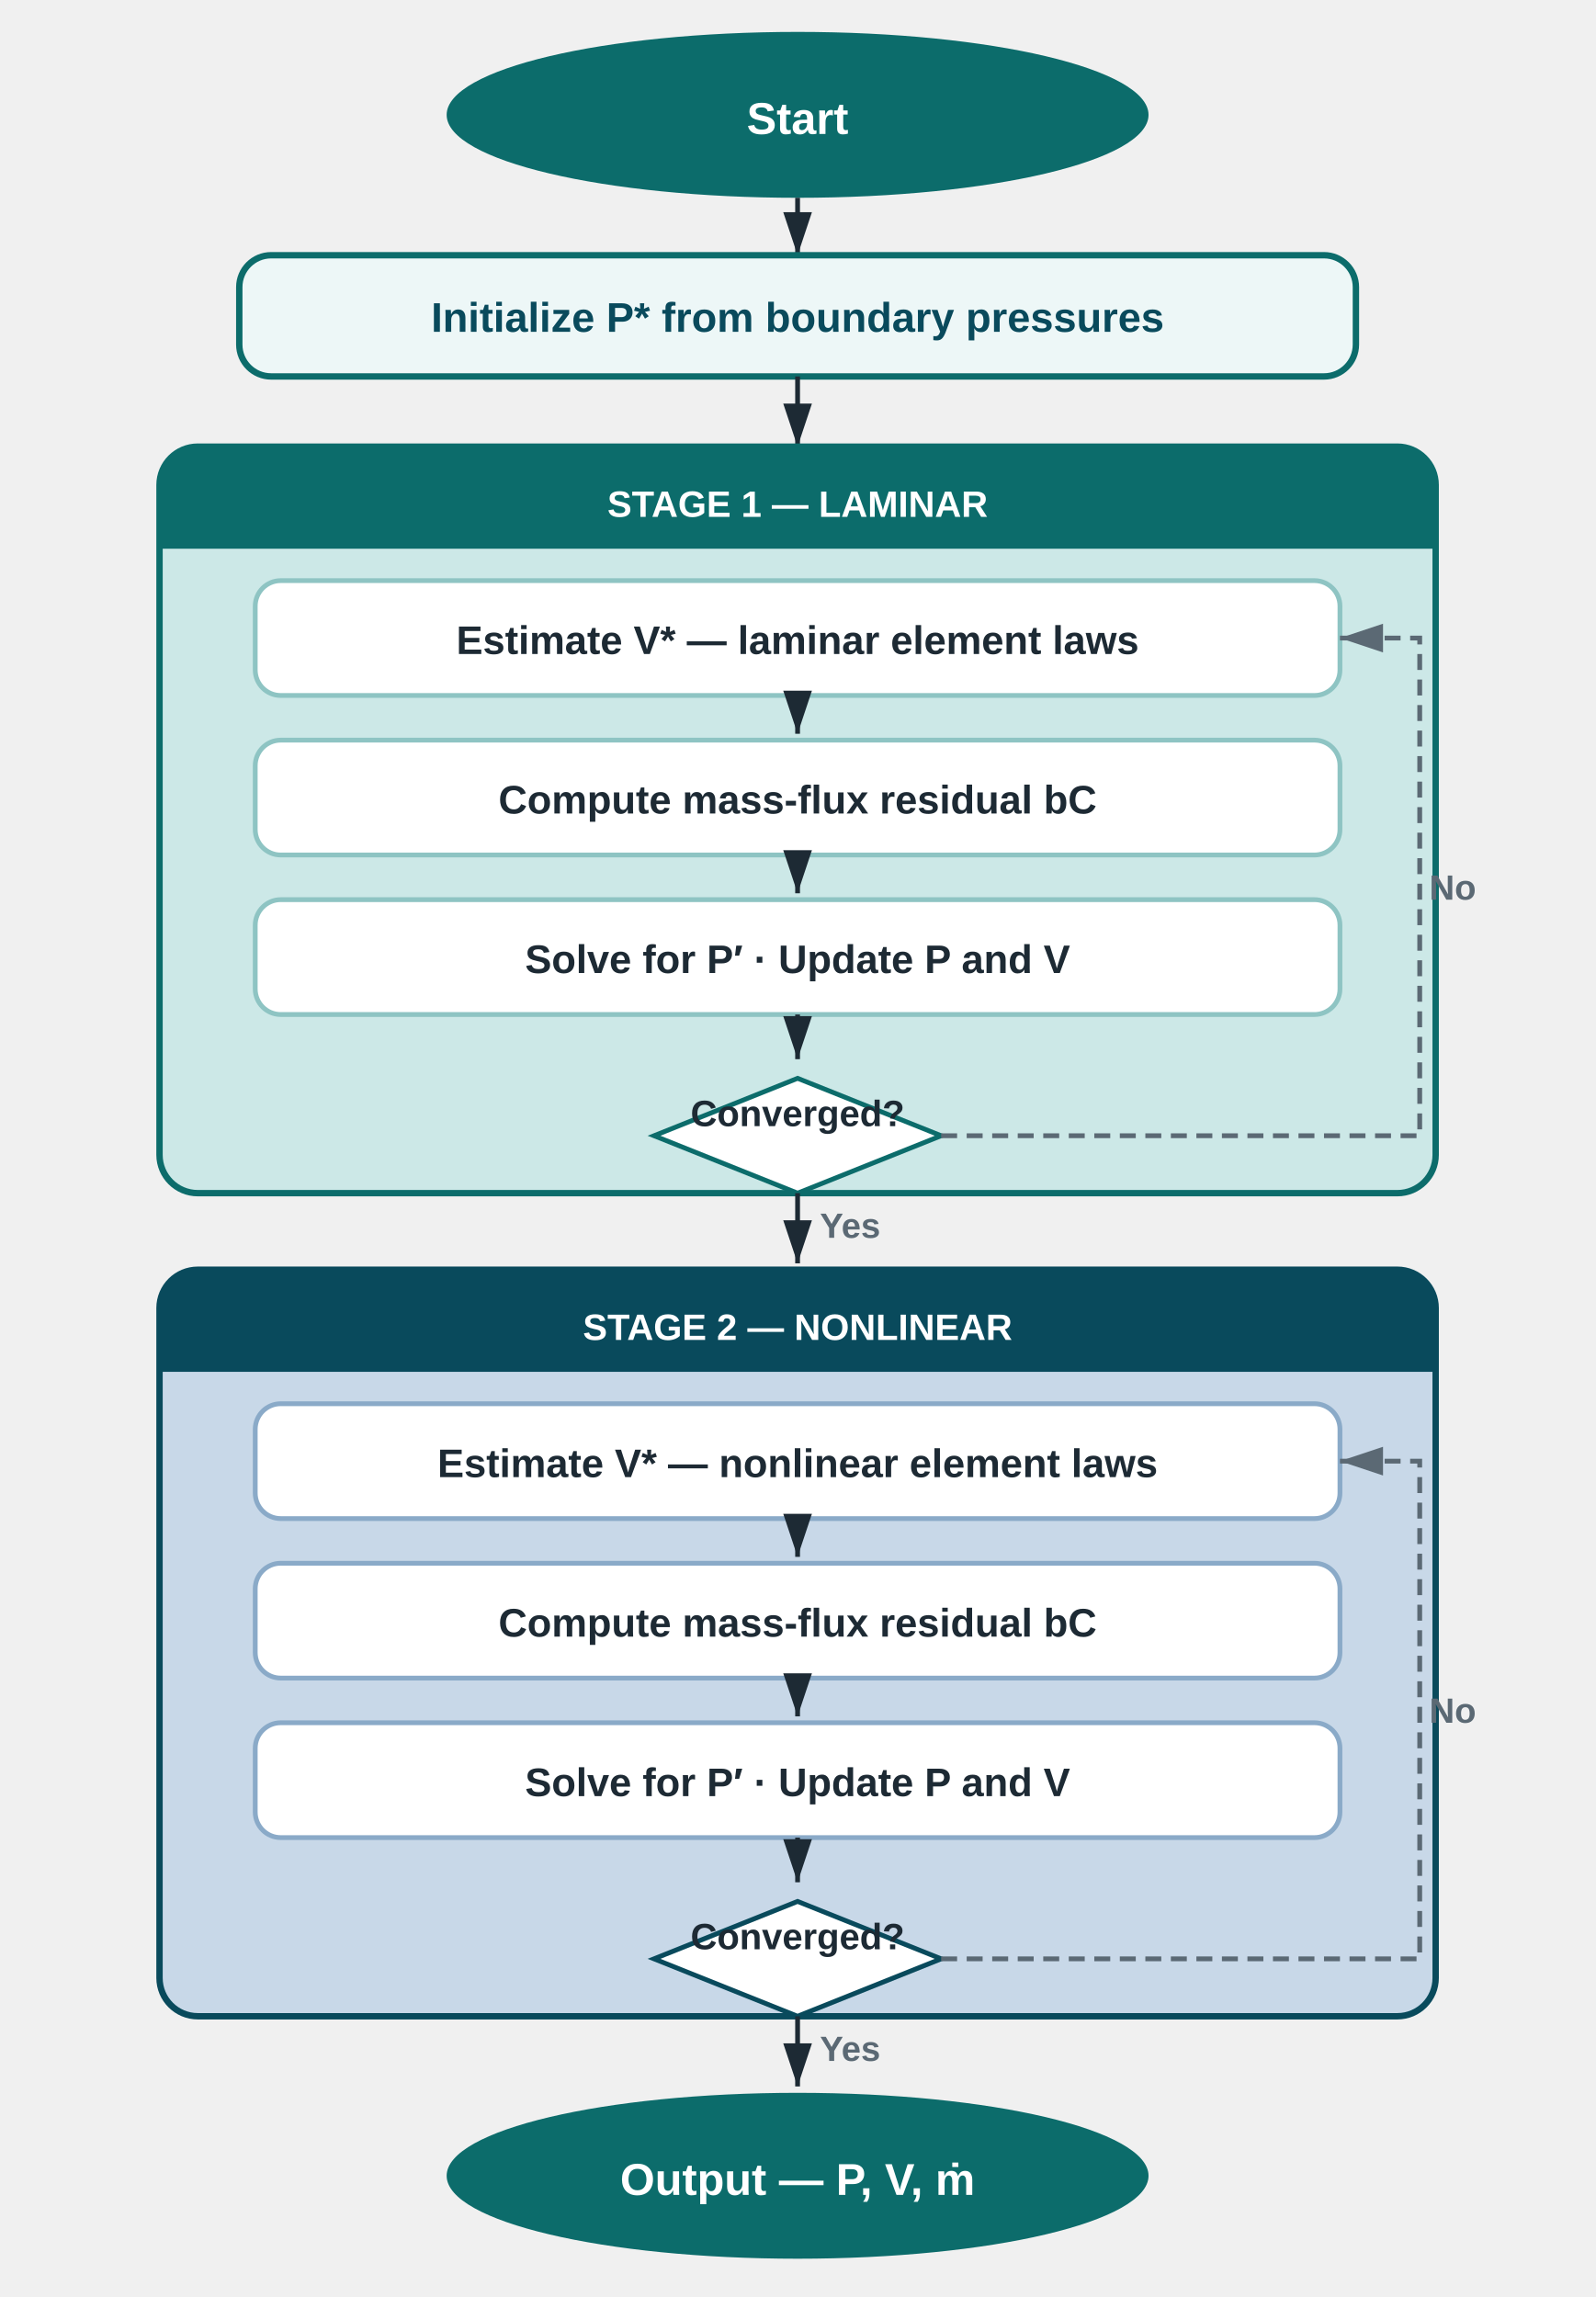
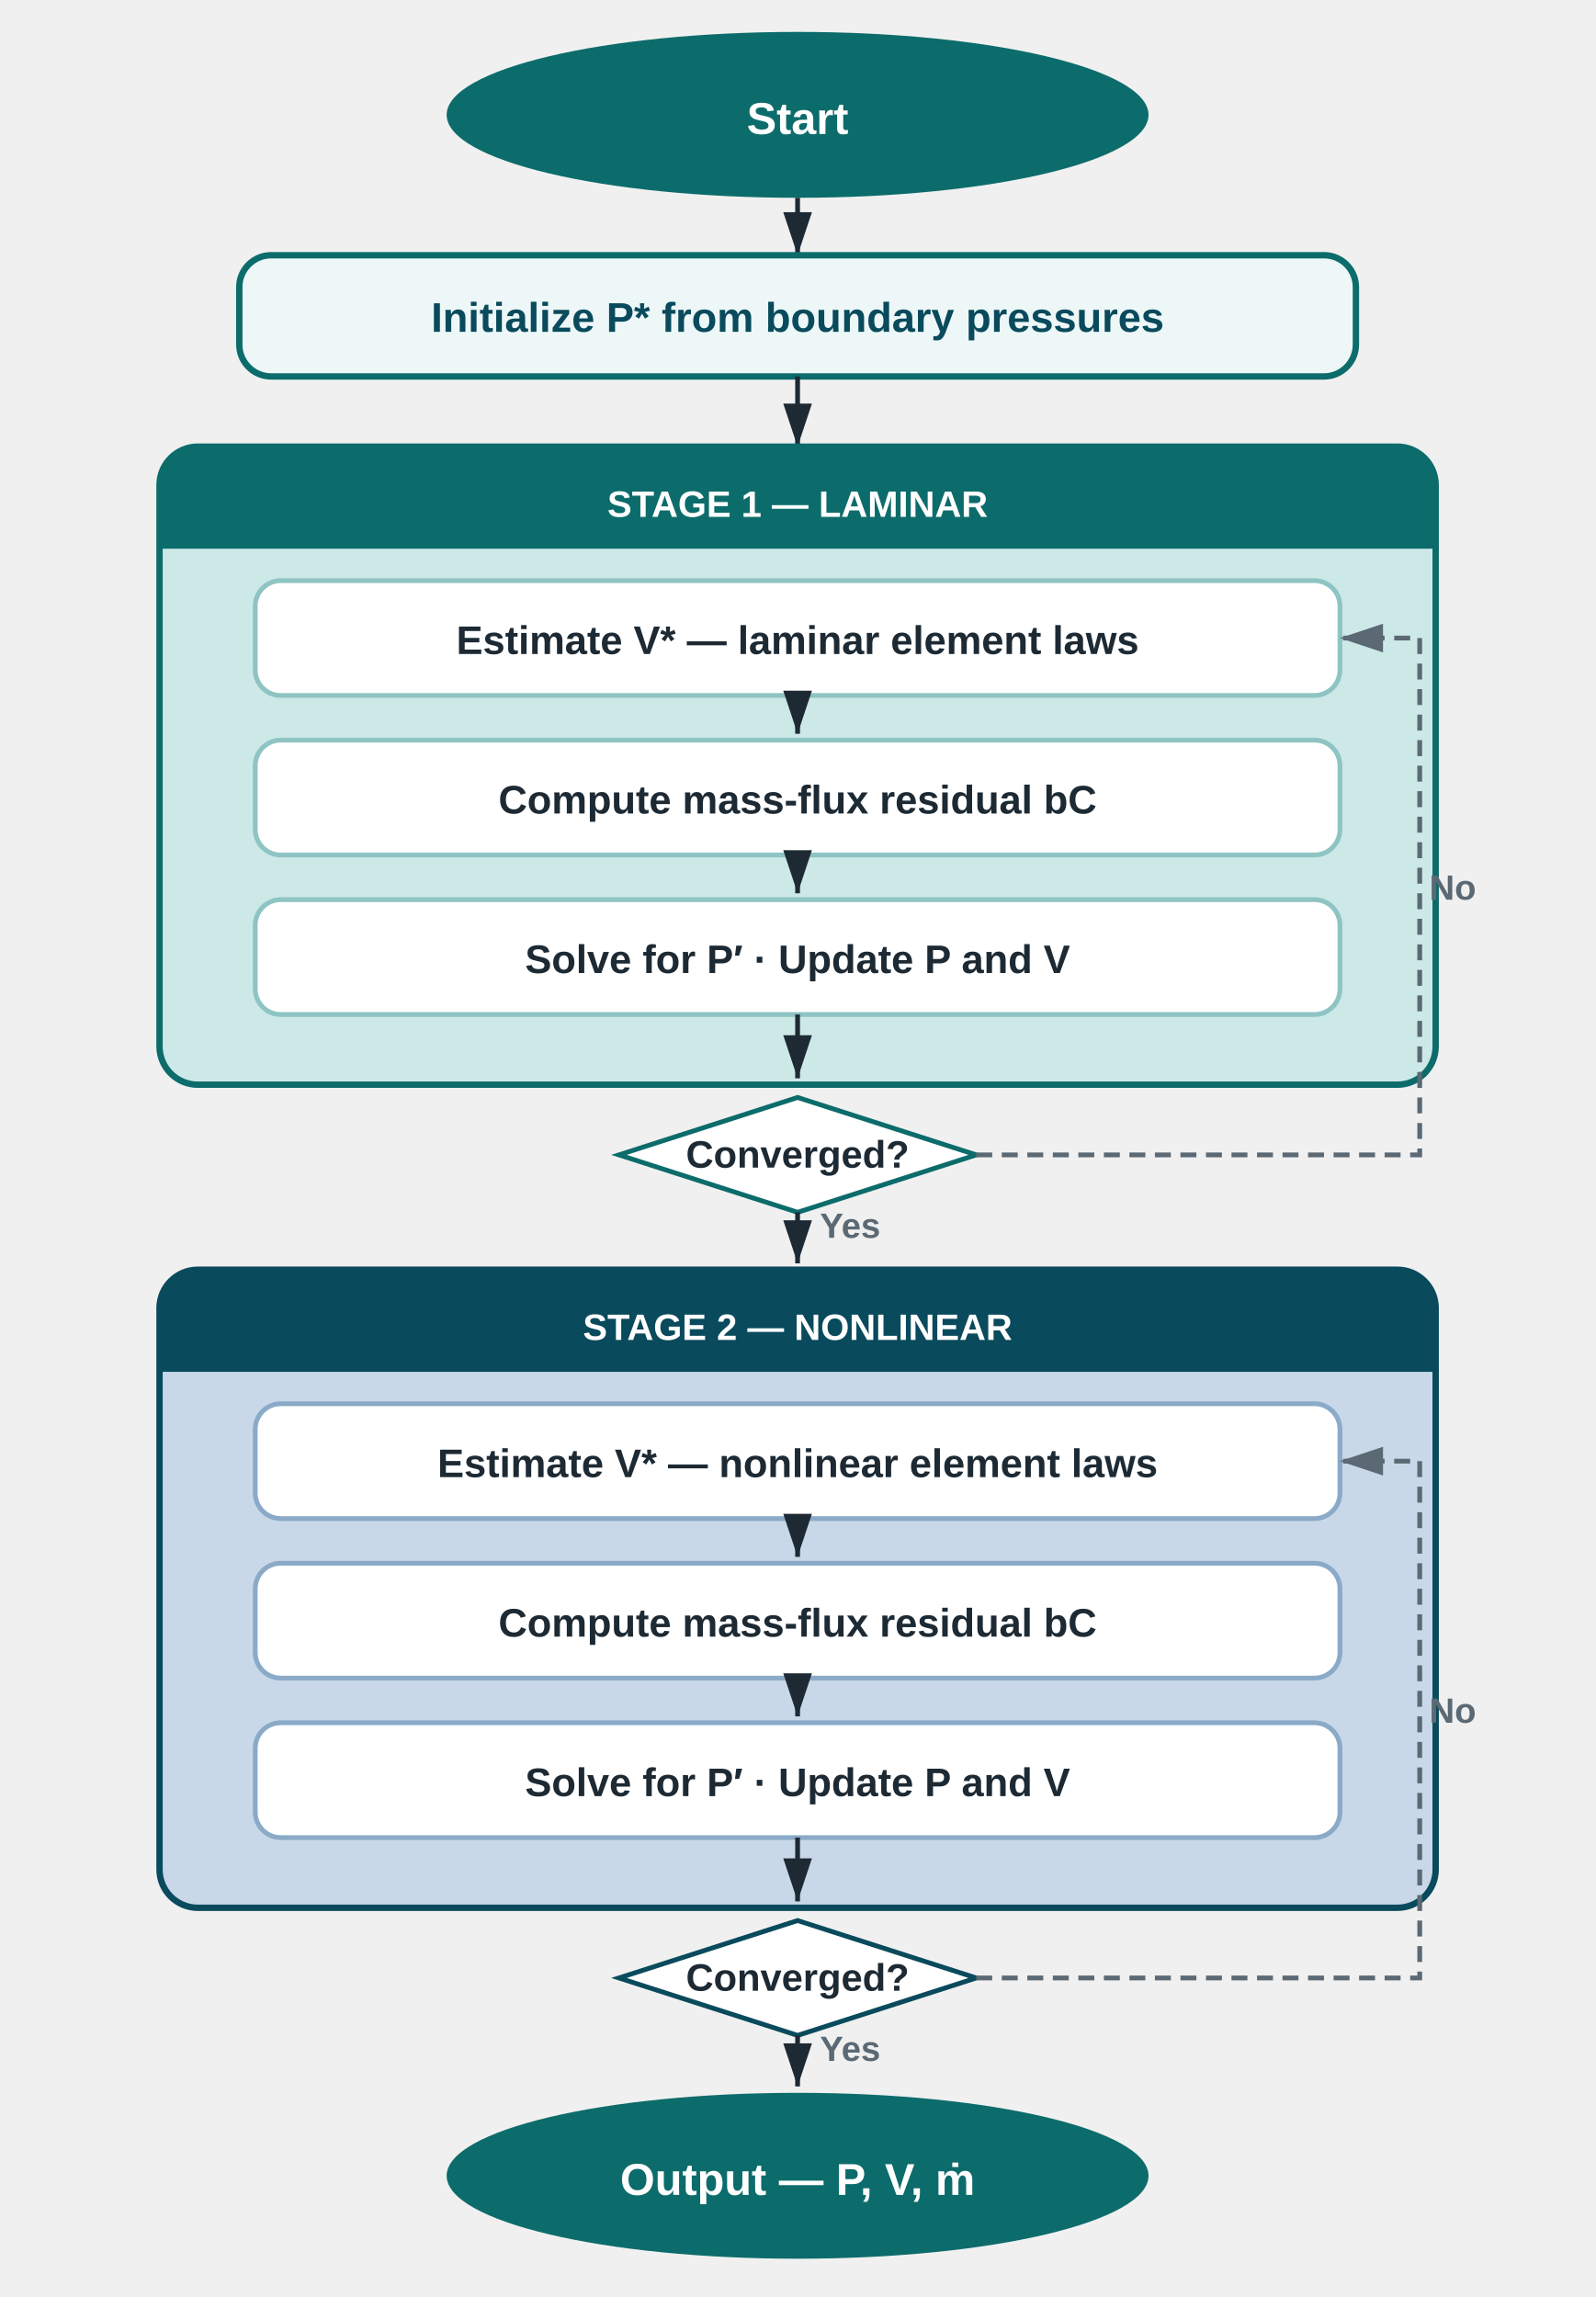
<svg xmlns="http://www.w3.org/2000/svg" viewBox="0 0 500 720">
  <defs>
    <style>text { font-family: 'Avenir Next','Segoe UI','Helvetica Neue',Arial,sans-serif; }</style>
    <marker id="ah" markerWidth="9" markerHeight="6" refX="9" refY="3" orient="auto">
      <polygon points="0 0,9 3,0 6" fill="#1d2a34" />
    </marker>
    <marker id="ahm" markerWidth="9" markerHeight="6" refX="9" refY="3" orient="auto">
      <polygon points="0 0,9 3,0 6" fill="#5b6974" />
    </marker>
  </defs>
  <ellipse cx="250" cy="36" rx="110" ry="26" fill="#0c6c6b" />
  <text x="250" y="42" text-anchor="middle" fill="white" font-size="14" font-weight="700">Start</text>
  <line x1="250" y1="62" x2="250" y2="80" stroke="#1d2a34" stroke-width="1.5" marker-end="url(#ah)" />
  <rect x="75" y="80" width="350" height="38" rx="10" fill="#edf7f7" stroke="#0c6c6b" stroke-width="2" />
  <text x="250" y="104" text-anchor="middle" fill="#094a5c" font-size="13" font-weight="700">Initialize P* from boundary pressures</text>
  <line x1="250" y1="118" x2="250" y2="140" stroke="#1d2a34" stroke-width="1.5" marker-end="url(#ah)" />
-   <rect x="50" y="140" width="400" height="234" rx="12" fill="#cce8e7" stroke="#0c6c6b" stroke-width="2" />
+   <rect x="50" y="140" width="400" height="200" rx="12" fill="#cce8e7" stroke="#0c6c6b" stroke-width="2" />
  <path d="M 50,152 A 12,12 0 0 1 62,140 L 438,140 A 12,12 0 0 1 450,152 L 450,172 L 50,172 Z" fill="#0c6c6b" />
  <text x="250" y="162" text-anchor="middle" fill="white" font-size="11.5" font-weight="700">STAGE 1 — LAMINAR</text>
  <rect x="80" y="182" width="340" height="36" rx="8" fill="white" stroke="#8ec4c3" stroke-width="1.5" />
  <text x="250" y="205" text-anchor="middle" fill="#1d2a34" font-size="12.5" font-weight="700">Estimate V* — laminar element laws</text>
  <line x1="250" y1="218" x2="250" y2="230" stroke="#1d2a34" stroke-width="1.5" marker-end="url(#ah)" />
  <rect x="80" y="232" width="340" height="36" rx="8" fill="white" stroke="#8ec4c3" stroke-width="1.5" />
  <text x="250" y="255" text-anchor="middle" fill="#1d2a34" font-size="12.5" font-weight="700">Compute mass-flux residual bC</text>
  <line x1="250" y1="268" x2="250" y2="280" stroke="#1d2a34" stroke-width="1.5" marker-end="url(#ah)" />
  <rect x="80" y="282" width="340" height="36" rx="8" fill="white" stroke="#8ec4c3" stroke-width="1.5" />
  <text x="250" y="305" text-anchor="middle" fill="#1d2a34" font-size="12.5" font-weight="700">Solve for P′ · Update P and V</text>
-   <line x1="250" y1="318" x2="250" y2="332" stroke="#1d2a34" stroke-width="1.5" marker-end="url(#ah)" />
-   <polygon points="250,338 295,356 250,374 205,356" fill="white" stroke="#0c6c6b" stroke-width="1.5" />
-   <text x="250" y="353" text-anchor="middle" fill="#1d2a34" font-size="11.5" font-weight="700">Converged?</text>
-   <path d="M 295,356 L 445,356 L 445,200 L 420,200" fill="none" stroke="#5b6974" stroke-width="1.5" stroke-dasharray="5 3" marker-end="url(#ahm)" />
+   <line x1="250" y1="318" x2="250" y2="338" stroke="#1d2a34" stroke-width="1.5" marker-end="url(#ah)" />
+   <polygon points="250,344 306,362 250,380 194,362" fill="white" stroke="#0c6c6b" stroke-width="1.5" />
+   <text x="250" y="366" text-anchor="middle" fill="#1d2a34" font-size="12" font-weight="700">Converged?</text>
+   <path d="M 306,362 L 445,362 L 445,200 L 420,200" fill="none" stroke="#5b6974" stroke-width="1.5" stroke-dasharray="5 3" marker-end="url(#ahm)" />
  <text x="448" y="282" fill="#5b6974" font-size="11" font-weight="600">No</text>
-   <line x1="250" y1="374" x2="250" y2="396" stroke="#1d2a34" stroke-width="1.5" marker-end="url(#ah)" />
+   <line x1="250" y1="380" x2="250" y2="396" stroke="#1d2a34" stroke-width="1.5" marker-end="url(#ah)" />
  <text x="257" y="388" fill="#5b6974" font-size="11" font-weight="600">Yes</text>
-   <rect x="50" y="398" width="400" height="234" rx="12" fill="#c8d8e8" stroke="#094a5c" stroke-width="2" />
+   <rect x="50" y="398" width="400" height="200" rx="12" fill="#c8d8e8" stroke="#094a5c" stroke-width="2" />
  <path d="M 50,410 A 12,12 0 0 1 62,398 L 438,398 A 12,12 0 0 1 450,410 L 450,430 L 50,430 Z" fill="#094a5c" />
  <text x="250" y="420" text-anchor="middle" fill="white" font-size="11.5" font-weight="700">STAGE 2 — NONLINEAR</text>
  <rect x="80" y="440" width="340" height="36" rx="8" fill="white" stroke="#8aaac8" stroke-width="1.5" />
  <text x="250" y="463" text-anchor="middle" fill="#1d2a34" font-size="12.5" font-weight="700">Estimate V* — nonlinear element laws</text>
  <line x1="250" y1="476" x2="250" y2="488" stroke="#1d2a34" stroke-width="1.5" marker-end="url(#ah)" />
  <rect x="80" y="490" width="340" height="36" rx="8" fill="white" stroke="#8aaac8" stroke-width="1.5" />
  <text x="250" y="513" text-anchor="middle" fill="#1d2a34" font-size="12.5" font-weight="700">Compute mass-flux residual bC</text>
  <line x1="250" y1="526" x2="250" y2="538" stroke="#1d2a34" stroke-width="1.5" marker-end="url(#ah)" />
  <rect x="80" y="540" width="340" height="36" rx="8" fill="white" stroke="#8aaac8" stroke-width="1.5" />
  <text x="250" y="563" text-anchor="middle" fill="#1d2a34" font-size="12.5" font-weight="700">Solve for P′ · Update P and V</text>
-   <line x1="250" y1="576" x2="250" y2="590" stroke="#1d2a34" stroke-width="1.5" marker-end="url(#ah)" />
-   <polygon points="250,596 295,614 250,632 205,614" fill="white" stroke="#094a5c" stroke-width="1.5" />
-   <text x="250" y="611" text-anchor="middle" fill="#1d2a34" font-size="11.5" font-weight="700">Converged?</text>
-   <path d="M 295,614 L 445,614 L 445,458 L 420,458" fill="none" stroke="#5b6974" stroke-width="1.5" stroke-dasharray="5 3" marker-end="url(#ahm)" />
+   <line x1="250" y1="576" x2="250" y2="596" stroke="#1d2a34" stroke-width="1.5" marker-end="url(#ah)" />
+   <polygon points="250,602 306,620 250,638 194,620" fill="white" stroke="#094a5c" stroke-width="1.5" />
+   <text x="250" y="624" text-anchor="middle" fill="#1d2a34" font-size="12" font-weight="700">Converged?</text>
+   <path d="M 306,620 L 445,620 L 445,458 L 420,458" fill="none" stroke="#5b6974" stroke-width="1.5" stroke-dasharray="5 3" marker-end="url(#ahm)" />
  <text x="448" y="540" fill="#5b6974" font-size="11" font-weight="600">No</text>
-   <line x1="250" y1="632" x2="250" y2="654" stroke="#1d2a34" stroke-width="1.5" marker-end="url(#ah)" />
+   <line x1="250" y1="638" x2="250" y2="654" stroke="#1d2a34" stroke-width="1.5" marker-end="url(#ah)" />
  <text x="257" y="646" fill="#5b6974" font-size="11" font-weight="600">Yes</text>
  <ellipse cx="250" cy="682" rx="110" ry="26" fill="#0c6c6b" />
  <text x="250" y="688" text-anchor="middle" fill="white" font-size="14" font-weight="700">Output — P, V, ṁ</text>
</svg>
